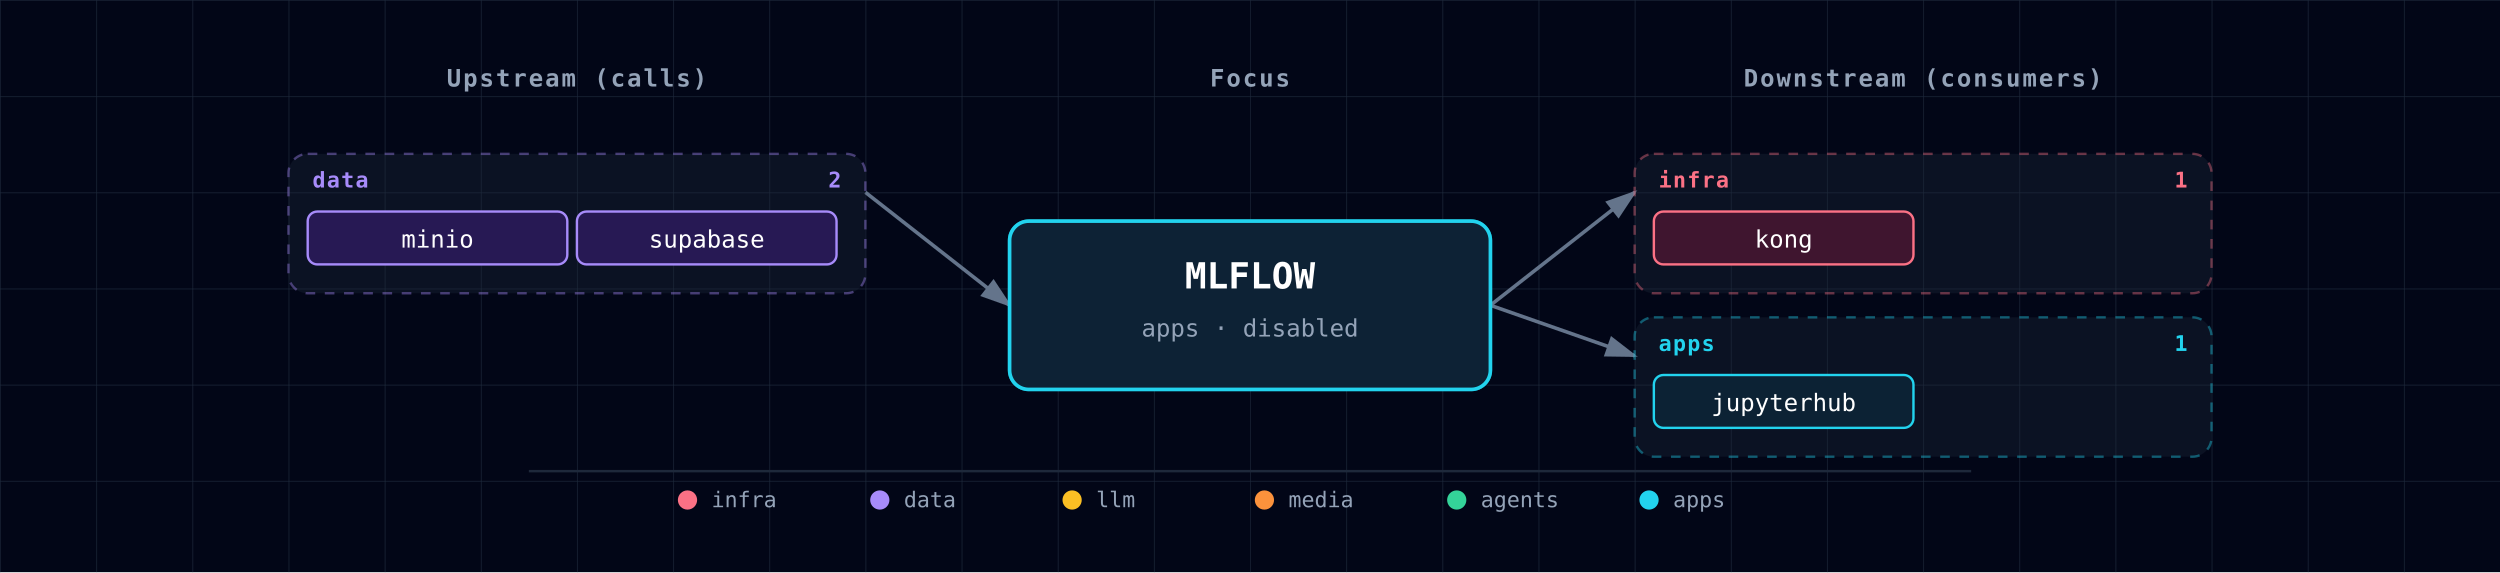
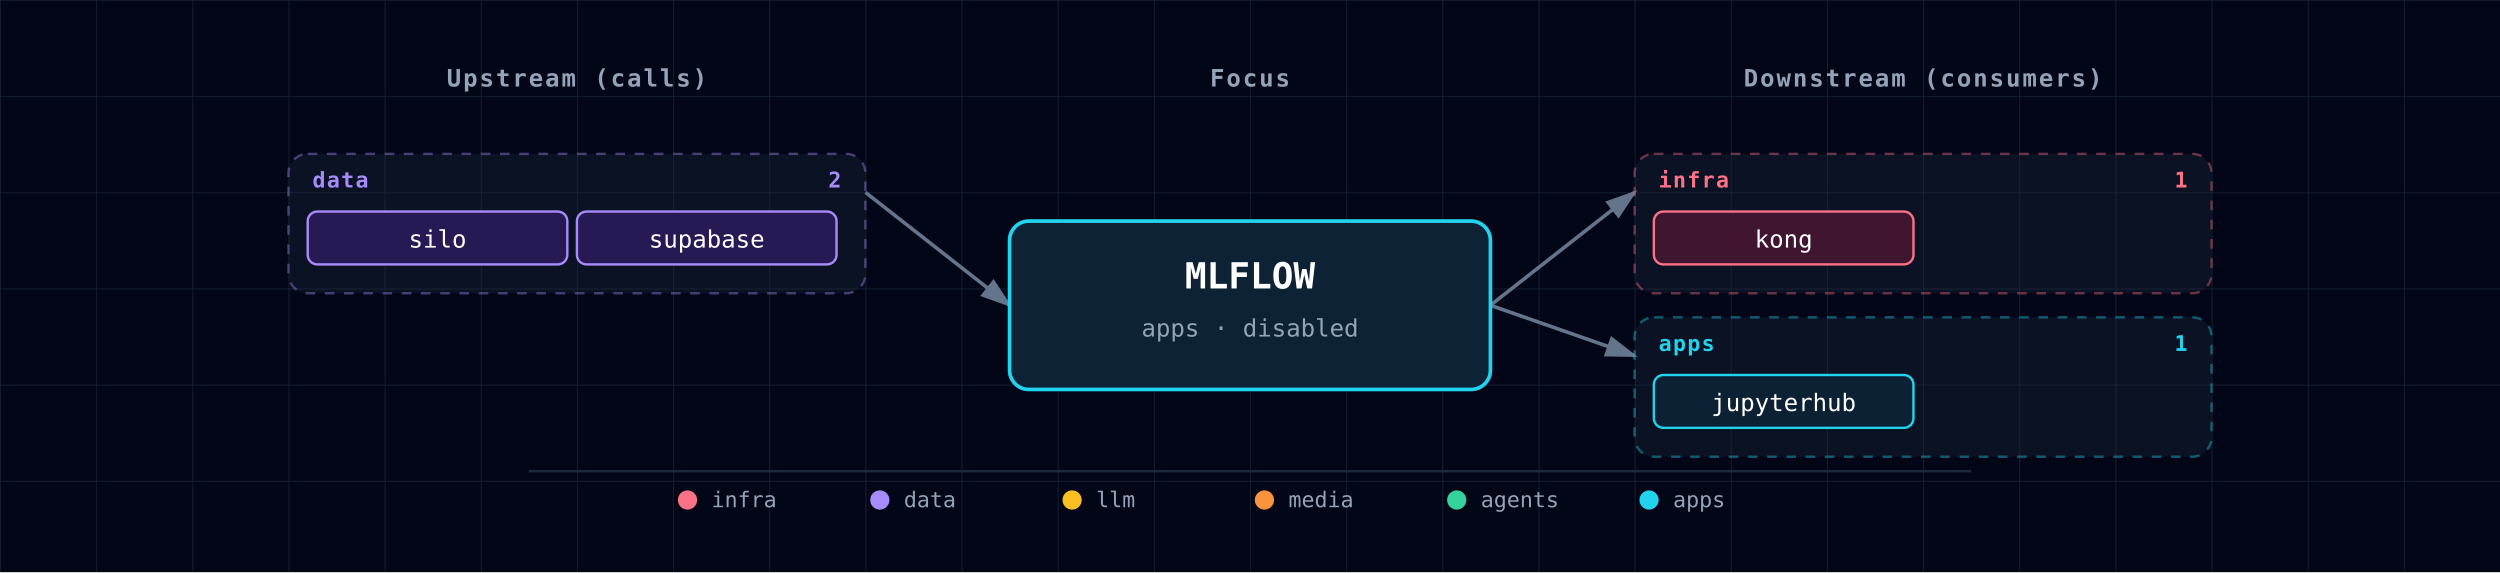
<svg xmlns="http://www.w3.org/2000/svg" viewBox="0 0 1040 238" font-family="'JetBrains Mono', 'Fira Code', Menlo, Consolas, monospace">
  <defs>
    <pattern id="grid" width="40" height="40" patternUnits="userSpaceOnUse">
      <path d="M 40 0 L 0 0 0 40" fill="none" stroke="#1e293b" stroke-width="0.5" />
    </pattern>
    <marker id="arrowhead" markerWidth="9" markerHeight="6" refX="8" refY="3" orient="auto">
      <polygon points="0 0, 9 3, 0 6" fill="#64748b" />
    </marker>
    <filter id="focus-glow" x="-50%" y="-50%" width="200%" height="200%">
      <feGaussianBlur in="SourceAlpha" stdDeviation="6" />
      <feFlood flood-color="#22d3ee" flood-opacity="0.6" />
      <feComposite in2="SourceAlpha" operator="in" />
      <feMerge>
        <feMergeNode />
        <feMergeNode in="SourceGraphic" />
      </feMerge>
    </filter>
  </defs>
  <rect width="1040" height="238" fill="#020617" />
  <rect width="1040" height="238" fill="url(#grid)" />
  <text x="240" y="36" fill="#94a3b8" font-size="10" font-weight="600" text-anchor="middle" letter-spacing="0.08em">Upstream (calls)</text>
  <text x="520" y="36" fill="#94a3b8" font-size="10" font-weight="600" text-anchor="middle" letter-spacing="0.08em">Focus</text>
  <text x="800" y="36" fill="#94a3b8" font-size="10" font-weight="600" text-anchor="middle" letter-spacing="0.08em">Downstream (consumers)</text>
  <line x1="360" y1="80" x2="420" y2="127" stroke="#64748b" stroke-width="1.5" marker-end="url(#arrowhead)" />
  <line x1="620" y1="127" x2="680" y2="80" stroke="#64748b" stroke-width="1.5" marker-end="url(#arrowhead)" />
  <line x1="620" y1="127" x2="680" y2="148" stroke="#64748b" stroke-width="1.5" marker-end="url(#arrowhead)" />
  <g>
    <g class="cluster">
      <rect x="120" y="64" width="240" height="58" rx="8" fill="rgba(30,41,59,0.35)" stroke="#a78bfa" stroke-width="1" stroke-dasharray="4,4" stroke-opacity="0.4" />
      <text x="130" y="78" fill="#a78bfa" font-size="9" font-weight="700" text-anchor="start" style="letter-spacing:0.06em;text-transform:uppercase;">data</text>
      <text x="350" y="78" fill="#a78bfa" font-size="9" font-weight="600" text-anchor="end">2</text>
    </g>
    <g>
      <rect x="128" y="88" width="108" height="22" rx="4" fill="#0f172a" />
      <rect x="128" y="88" width="108" height="22" rx="4" fill="rgba(76, 29, 149, 0.4)" stroke="#a78bfa" stroke-width="1" />
-       <text x="182" y="103" fill="white" font-size="10" text-anchor="middle">minio</text>
+       <text x="182" y="103" fill="white" font-size="10" text-anchor="middle">silo</text>
    </g>
    <g>
      <rect x="240" y="88" width="108" height="22" rx="4" fill="#0f172a" />
      <rect x="240" y="88" width="108" height="22" rx="4" fill="rgba(76, 29, 149, 0.4)" stroke="#a78bfa" stroke-width="1" />
      <text x="294" y="103" fill="white" font-size="10" text-anchor="middle">supabase</text>
    </g>
  </g>
  <g>
    <g class="cluster">
      <rect x="680" y="64" width="240" height="58" rx="8" fill="rgba(30,41,59,0.35)" stroke="#fb7185" stroke-width="1" stroke-dasharray="4,4" stroke-opacity="0.4" />
      <text x="690" y="78" fill="#fb7185" font-size="9" font-weight="700" text-anchor="start" style="letter-spacing:0.06em;text-transform:uppercase;">infra</text>
      <text x="910" y="78" fill="#fb7185" font-size="9" font-weight="600" text-anchor="end">1</text>
    </g>
    <g>
      <rect x="688" y="88" width="108" height="22" rx="4" fill="#0f172a" />
      <rect x="688" y="88" width="108" height="22" rx="4" fill="rgba(136, 19, 55, 0.4)" stroke="#fb7185" stroke-width="1" />
      <text x="742" y="103" fill="white" font-size="10" text-anchor="middle">kong</text>
    </g>
    <g class="cluster">
      <rect x="680" y="132" width="240" height="58" rx="8" fill="rgba(30,41,59,0.35)" stroke="#22d3ee" stroke-width="1" stroke-dasharray="4,4" stroke-opacity="0.4" />
      <text x="690" y="146" fill="#22d3ee" font-size="9" font-weight="700" text-anchor="start" style="letter-spacing:0.06em;text-transform:uppercase;">apps</text>
      <text x="910" y="146" fill="#22d3ee" font-size="9" font-weight="600" text-anchor="end">1</text>
    </g>
    <g>
      <rect x="688" y="156" width="108" height="22" rx="4" fill="#0f172a" />
      <rect x="688" y="156" width="108" height="22" rx="4" fill="rgba(8, 51, 68, 0.4)" stroke="#22d3ee" stroke-width="1" />
      <text x="742" y="171" fill="white" font-size="10" text-anchor="middle">jupyterhub</text>
    </g>
  </g>
  <g class="focus" filter="url(#focus-glow)">
    <rect x="420" y="92" width="200" height="70" rx="8" fill="#0f172a" />
    <rect x="420" y="92" width="200" height="70" rx="8" fill="rgba(8, 51, 68, 0.4)" stroke="#22d3ee" stroke-width="1.5" />
    <text x="520" y="120" fill="white" font-size="15" font-weight="700" text-anchor="middle">MLFLOW</text>
    <text x="520" y="140" fill="#94a3b8" font-size="10" text-anchor="middle">apps · disabled</text>
  </g>
  <g class="legend">
    <line x1="220" y1="196" x2="820" y2="196" stroke="#1e293b" stroke-width="1" />
    <circle cx="286" cy="208" r="4" fill="#fb7185" />
    <text x="296" y="211" fill="#94a3b8" font-size="9" font-weight="400" text-anchor="start">infra</text>
    <circle cx="366" cy="208" r="4" fill="#a78bfa" />
    <text x="376" y="211" fill="#94a3b8" font-size="9" font-weight="400" text-anchor="start">data</text>
    <circle cx="446" cy="208" r="4" fill="#fbbf24" />
    <text x="456" y="211" fill="#94a3b8" font-size="9" font-weight="400" text-anchor="start">llm</text>
    <circle cx="526" cy="208" r="4" fill="#fb923c" />
    <text x="536" y="211" fill="#94a3b8" font-size="9" font-weight="400" text-anchor="start">media</text>
    <circle cx="606" cy="208" r="4" fill="#34d399" />
    <text x="616" y="211" fill="#94a3b8" font-size="9" font-weight="400" text-anchor="start">agents</text>
    <circle cx="686" cy="208" r="4" fill="#22d3ee" />
    <text x="696" y="211" fill="#94a3b8" font-size="9" font-weight="400" text-anchor="start">apps</text>
  </g>
</svg>
